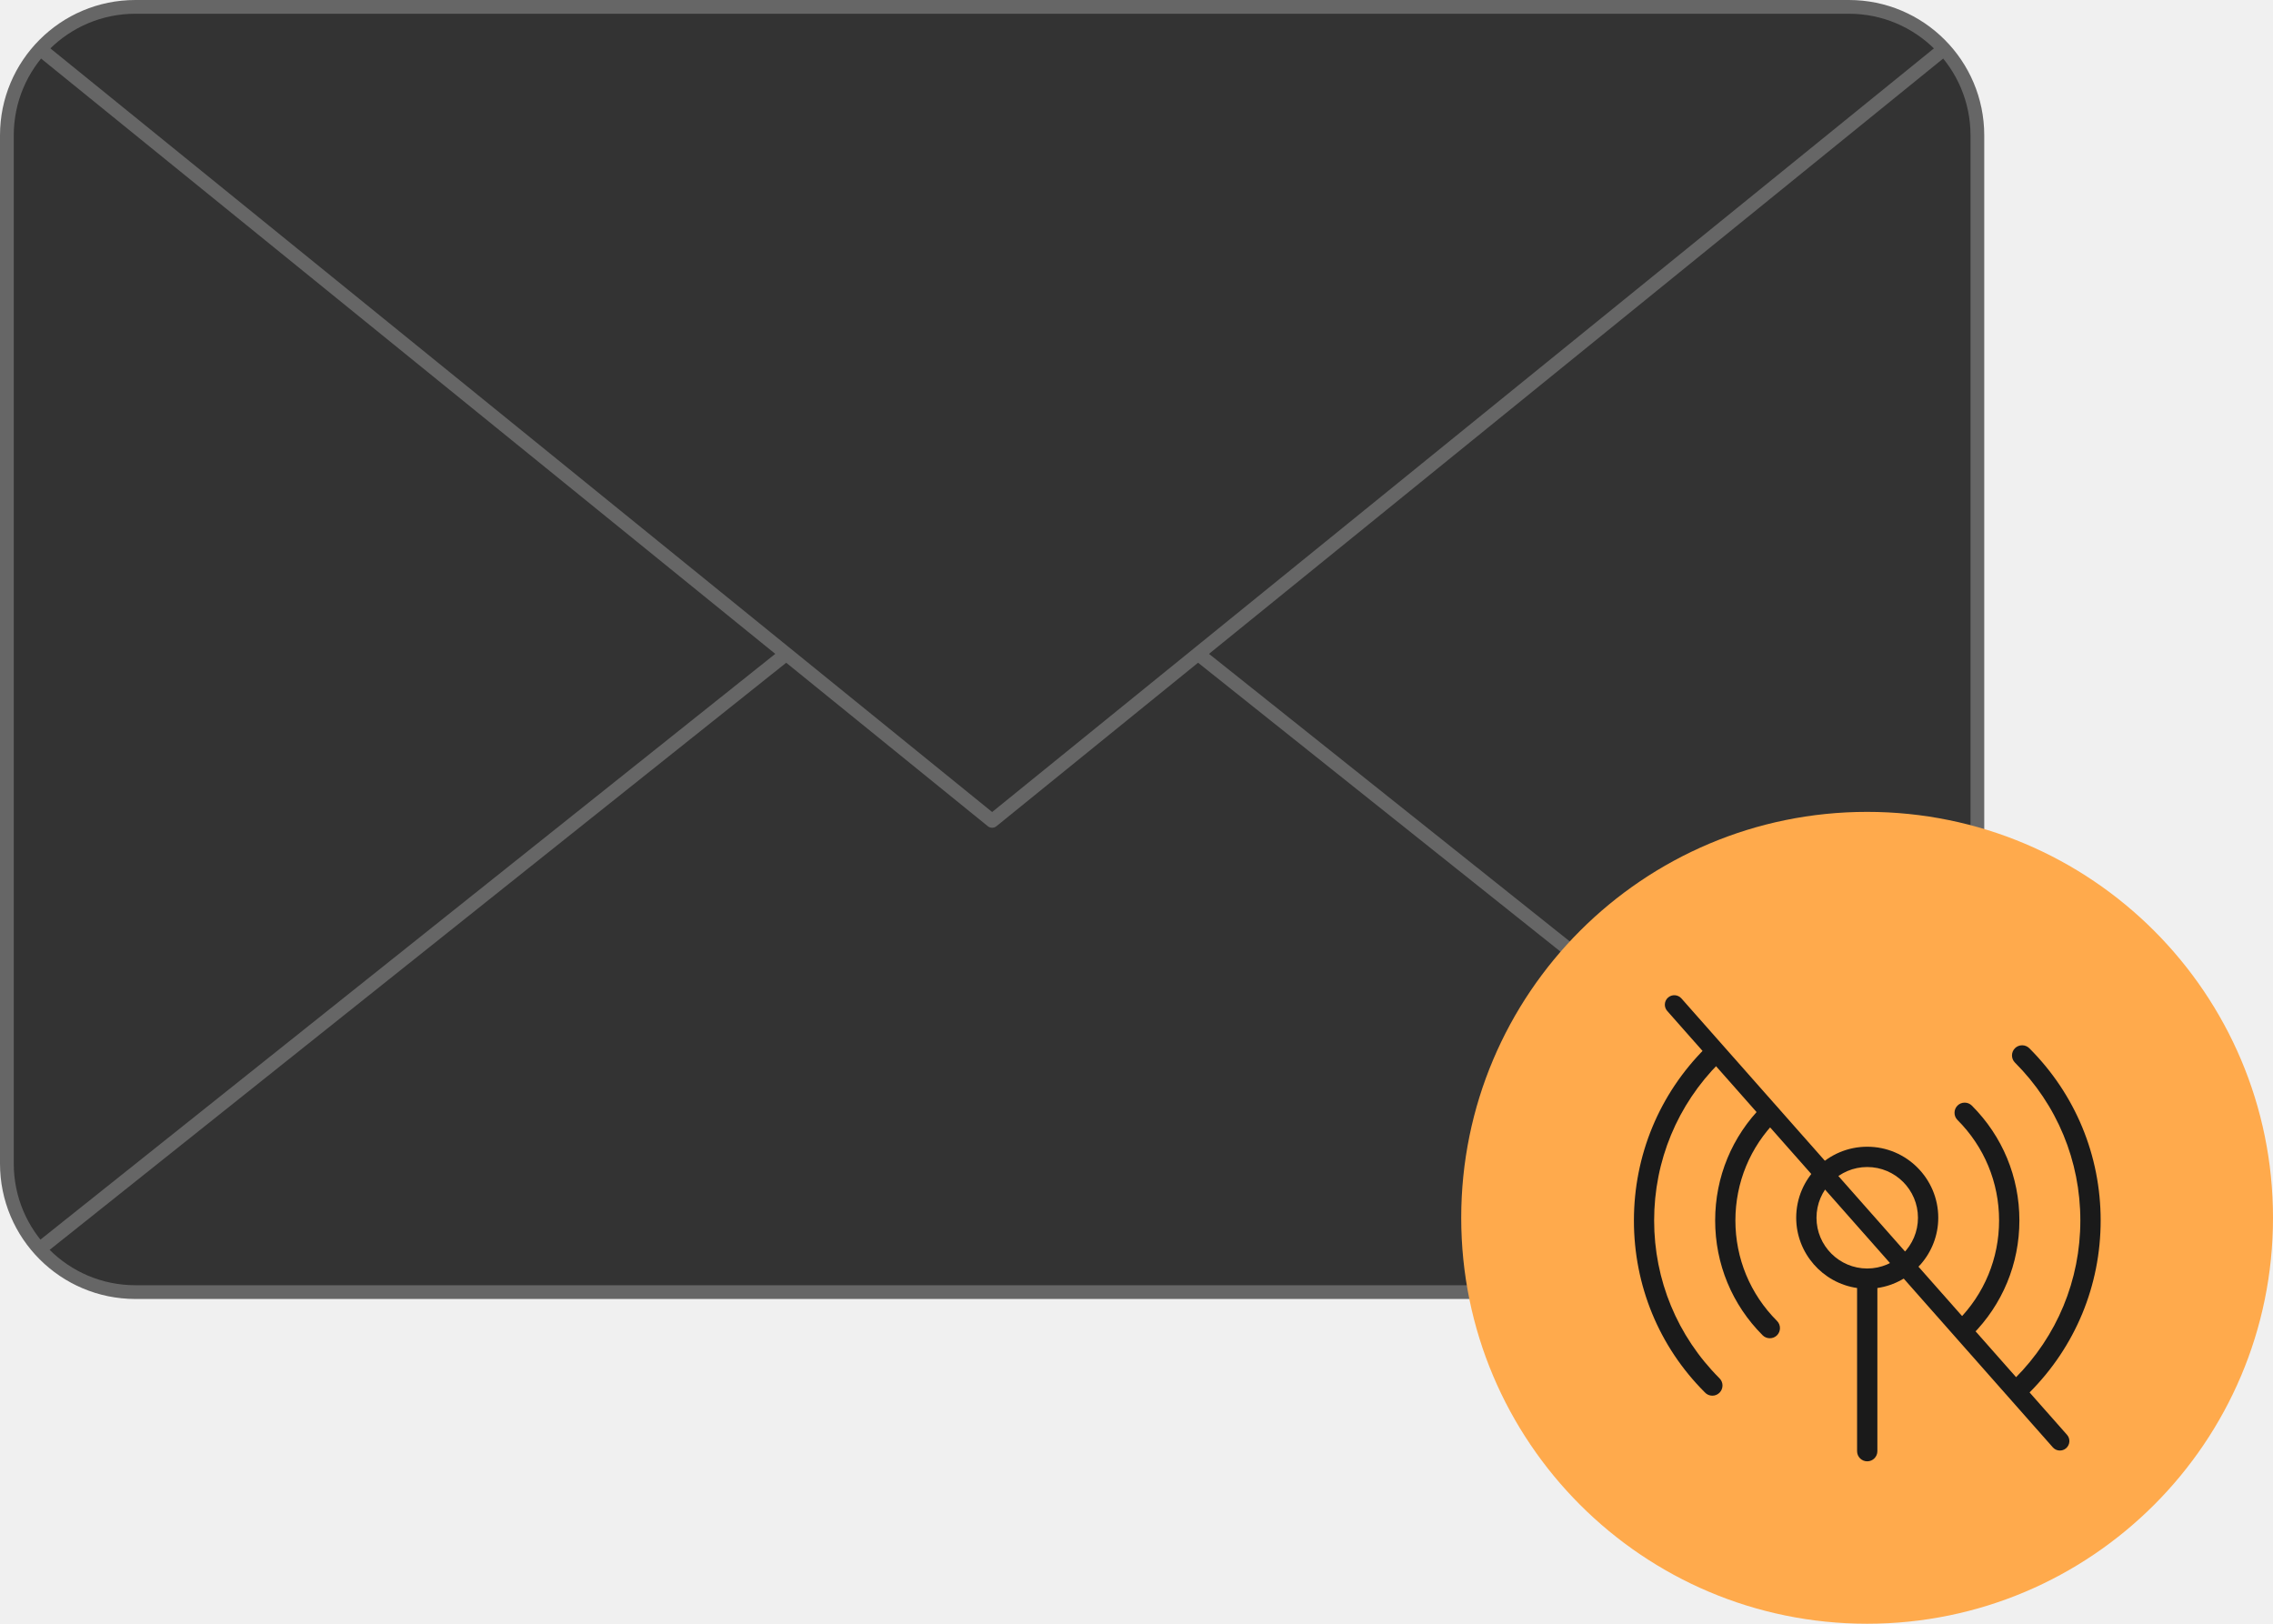
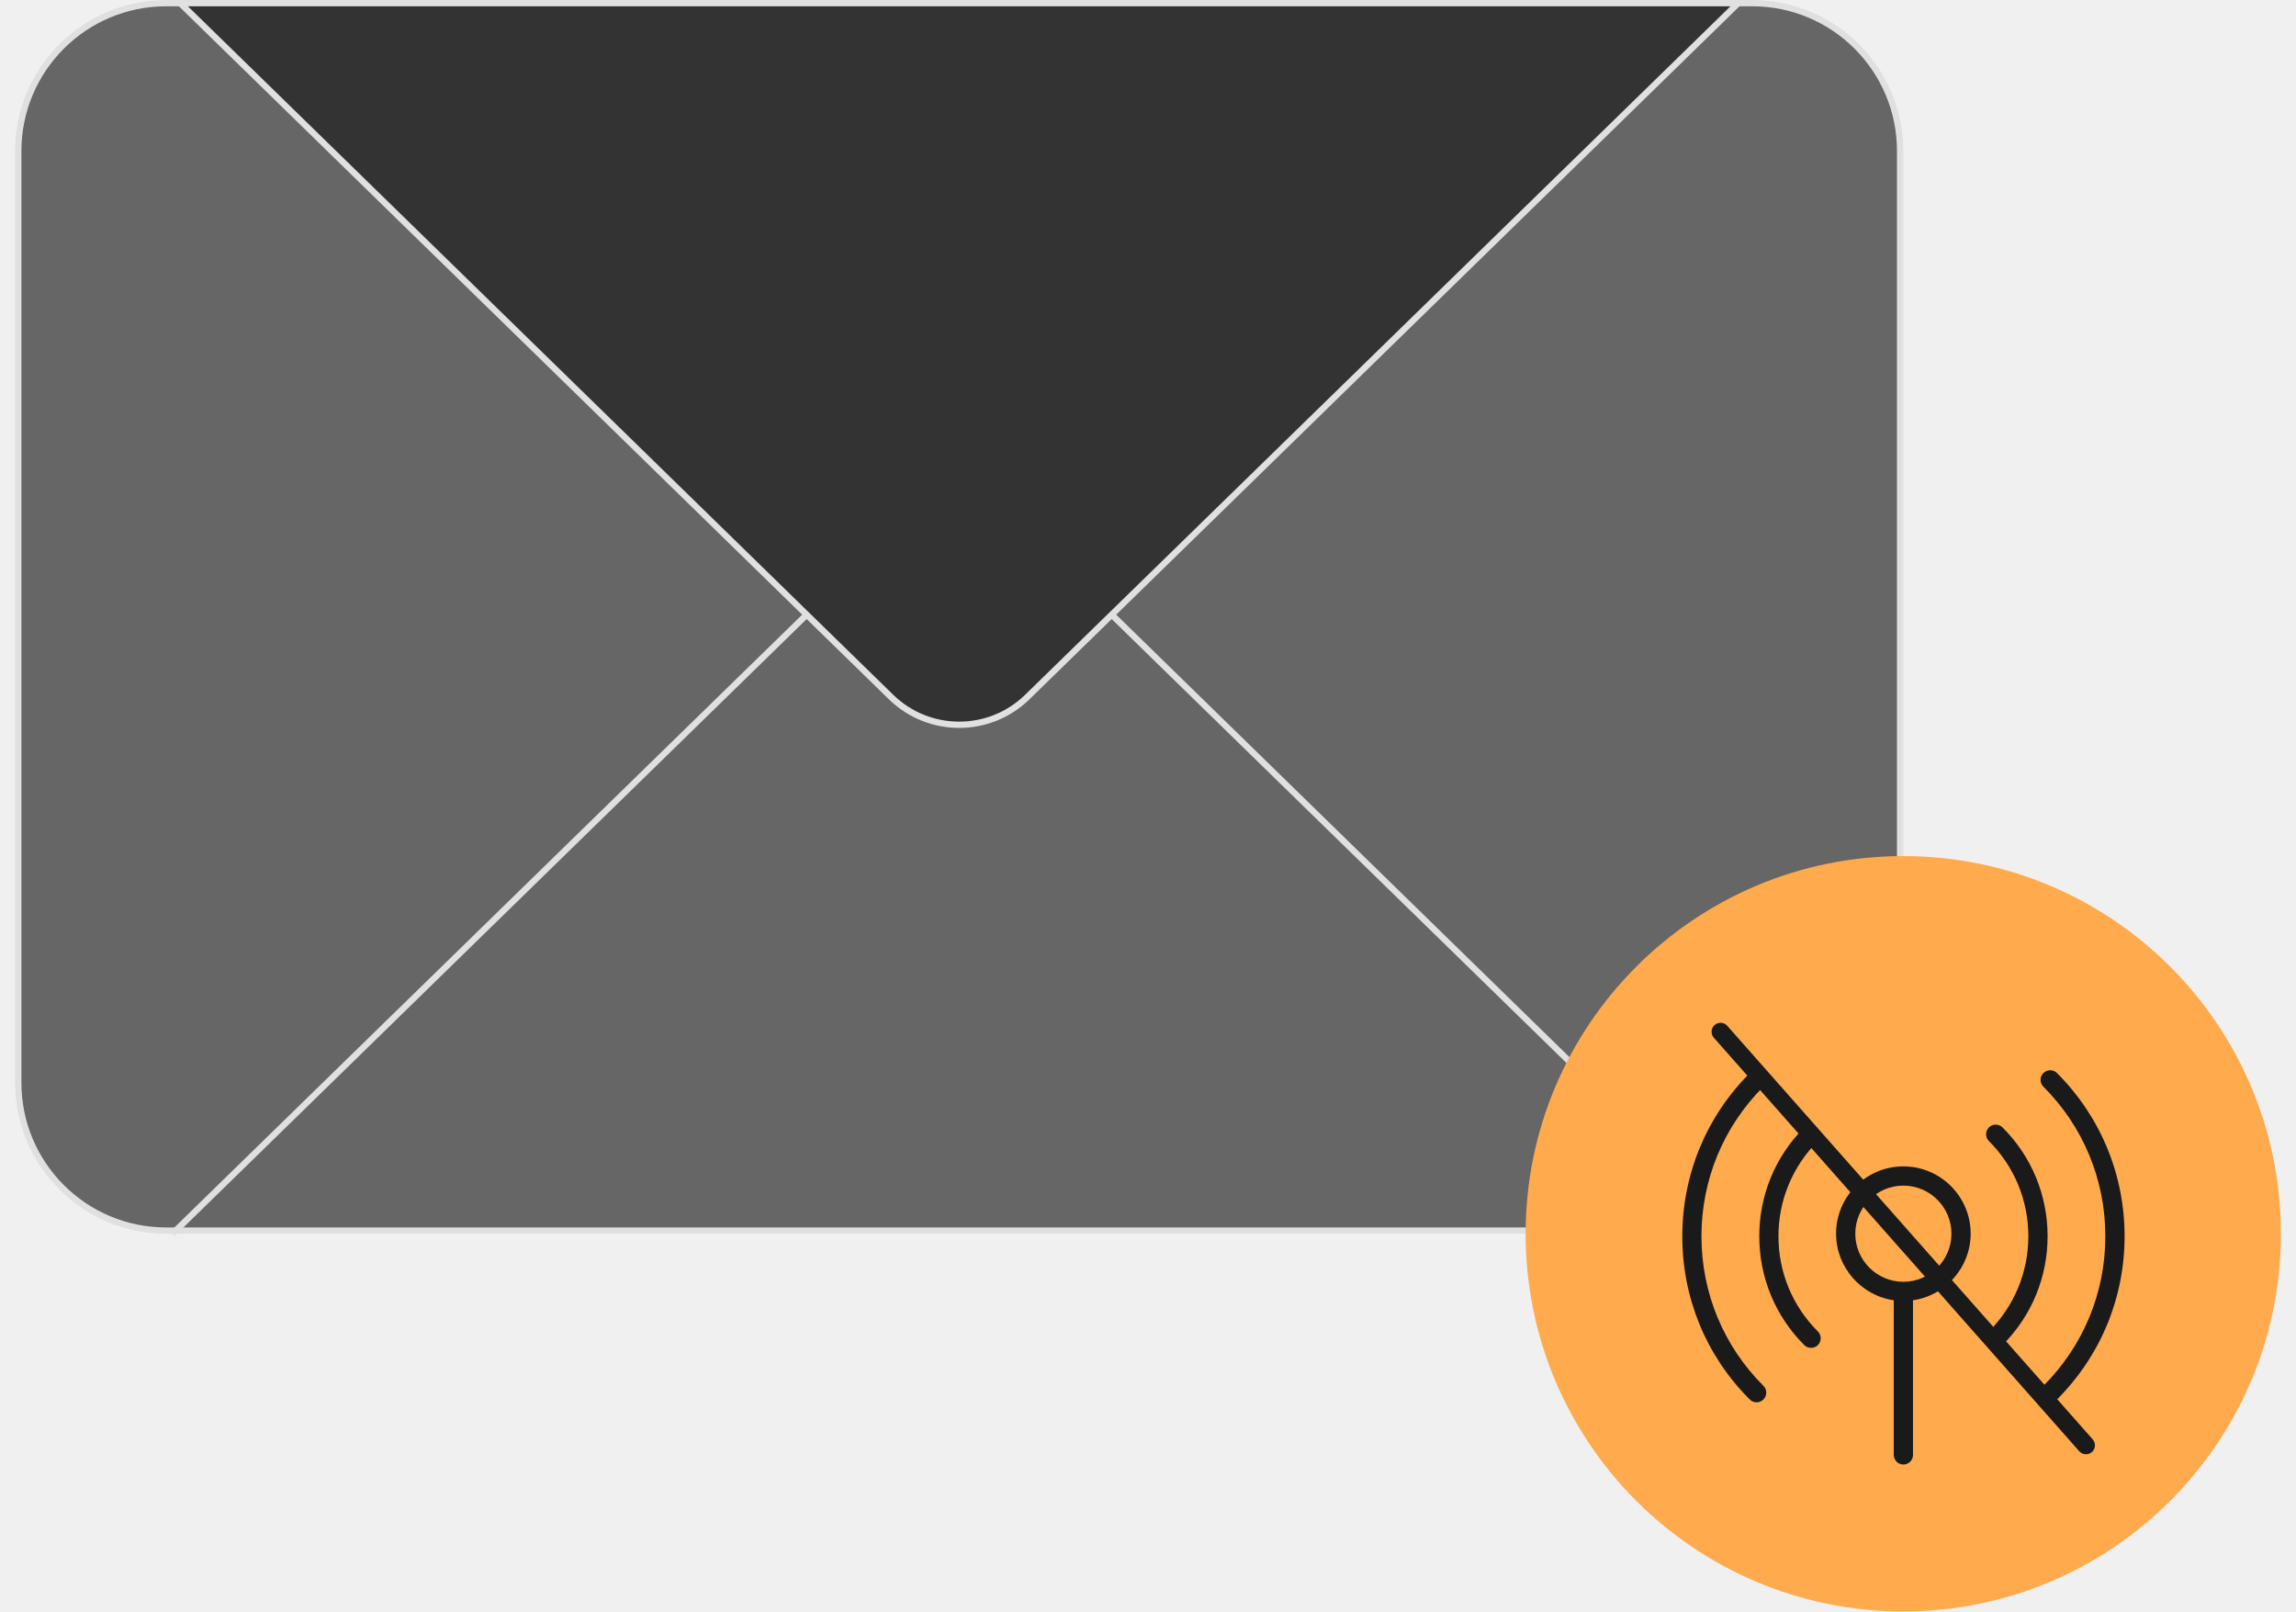
- <svg xmlns="http://www.w3.org/2000/svg" width="112" height="80" viewBox="0 0 112 80" fill="none">
-   <path d="M91.101 0.338H6.671C3.174 0.338 0.339 3.173 0.339 6.671V57.329C0.339 60.826 3.174 63.661 6.671 63.661H91.101C94.599 63.661 97.434 60.826 97.434 57.329V6.671C97.434 3.173 94.599 0.338 91.101 0.338Z" fill="#333333" />
-   <path fill-rule="evenodd" clip-rule="evenodd" d="M6.671 0.677C3.361 0.677 0.678 3.36 0.678 6.67V57.328C0.678 60.639 3.361 63.322 6.671 63.322H91.101C94.412 63.322 97.095 60.639 97.095 57.328V6.67C97.095 3.36 94.412 0.677 91.101 0.677H6.671ZM0 6.67C0 2.986 2.987 -0 6.671 -0H91.101C94.786 -0 97.772 2.986 97.772 6.67V57.328C97.772 61.013 94.786 63.999 91.101 63.999H6.671C2.987 63.999 0 61.013 0 57.328V6.67Z" fill="#666666" />
-   <path d="M95.664 2.518L48.887 40.444L2.11 2.518" fill="#333333" />
-   <path fill-rule="evenodd" clip-rule="evenodd" d="M1.847 2.305C1.965 2.159 2.178 2.137 2.323 2.255L48.887 40.007L95.451 2.255C95.596 2.137 95.809 2.159 95.927 2.305C96.045 2.45 96.022 2.663 95.877 2.781L49.1 40.706C48.976 40.807 48.798 40.807 48.673 40.706L1.896 2.781C1.751 2.663 1.729 2.45 1.847 2.305Z" fill="#666666" />
-   <path fill-rule="evenodd" clip-rule="evenodd" d="M38.938 32.061C39.055 32.207 39.031 32.42 38.885 32.537L2.321 61.679C2.175 61.795 1.962 61.771 1.845 61.625C1.728 61.479 1.752 61.266 1.899 61.149L38.462 32.007C38.609 31.89 38.822 31.914 38.938 32.061Z" fill="#666666" />
-   <path fill-rule="evenodd" clip-rule="evenodd" d="M58.836 32.061C58.953 31.914 59.166 31.89 59.312 32.007L95.876 61.149C96.022 61.266 96.046 61.479 95.929 61.625C95.813 61.771 95.6 61.795 95.453 61.679L58.89 32.537C58.743 32.42 58.719 32.207 58.836 32.061Z" fill="#666666" />
-   <path d="M112 60C112 71.046 103.046 80 92 80C80.954 80 72 71.046 72 60C72 48.954 80.954 40 92 40C103.046 40 112 48.954 112 60Z" fill="#FFAA4C" />
-   <g clip-path="url(#clip0_1245_12444)">
-     <path d="M99.816 68.69C99.752 68.69 99.688 68.666 99.639 68.617L99.285 68.264C99.238 68.217 99.212 68.154 99.212 68.087C99.212 68.02 99.238 67.957 99.285 67.91C101.363 65.832 102.507 63.069 102.507 60.131C102.507 57.193 101.362 54.43 99.285 52.353C99.09 52.158 99.09 51.841 99.285 51.646C99.379 51.552 99.505 51.5 99.639 51.5C99.773 51.5 99.898 51.552 99.993 51.646C102.26 53.912 103.508 56.926 103.508 60.131C103.508 63.336 102.26 66.35 99.993 68.616C99.943 68.666 99.88 68.69 99.816 68.69Z" fill="#1A1A1A" />
-     <path d="M96.807 65.934C96.673 65.934 96.548 65.882 96.453 65.788C96.358 65.694 96.307 65.568 96.307 65.434C96.307 65.3 96.359 65.175 96.453 65.08C97.775 63.758 98.503 62 98.503 60.13C98.503 58.26 97.775 56.502 96.453 55.18C96.359 55.086 96.307 54.96 96.307 54.826C96.307 54.692 96.359 54.567 96.453 54.472C96.547 54.377 96.673 54.326 96.807 54.326C96.941 54.326 97.066 54.378 97.161 54.472C98.672 55.983 99.504 57.992 99.504 60.129C99.504 62.266 98.672 64.275 97.161 65.786C97.066 65.882 96.94 65.934 96.807 65.934Z" fill="#1A1A1A" />
-     <path d="M84.374 68.764C84.228 68.764 84.091 68.701 83.995 68.591C81.75 66.347 80.508 63.337 80.51 60.13C80.512 56.922 81.759 53.909 84.021 51.647C84.115 51.552 84.241 51.5 84.374 51.5C84.507 51.5 84.633 51.552 84.728 51.646C84.923 51.841 84.923 52.158 84.728 52.353C82.65 54.431 81.506 57.193 81.506 60.131C81.506 63.067 82.649 65.828 84.724 67.905C84.818 67.995 84.875 68.127 84.875 68.263C84.874 68.54 84.65 68.764 84.374 68.764Z" fill="#1A1A1A" />
-     <path d="M87.206 65.934C87.072 65.934 86.947 65.882 86.852 65.788C85.343 64.279 84.513 62.27 84.513 60.131C84.513 57.992 85.344 55.983 86.853 54.474C86.947 54.38 87.073 54.328 87.207 54.328C87.341 54.328 87.406 54.404 87.501 54.499C87.596 54.594 87.706 54.694 87.706 54.828C87.706 54.962 87.654 55.086 87.56 55.181C86.238 56.503 85.51 58.261 85.51 60.131C85.51 62.001 86.238 63.759 87.56 65.081C87.654 65.175 87.706 65.301 87.706 65.435C87.706 65.569 87.654 65.694 87.56 65.789C87.466 65.884 87.339 65.934 87.206 65.934Z" fill="#1A1A1A" />
-     <path d="M92.006 71.998C91.73 71.998 91.506 71.774 91.506 71.498V63.459C89.806 63.214 88.506 61.736 88.506 59.998C88.506 58.068 90.076 56.498 92.006 56.498C93.936 56.498 95.506 58.068 95.506 59.998C95.506 61.736 94.206 63.214 92.506 63.459V71.498C92.506 71.774 92.282 71.998 92.006 71.998ZM92.006 57.498C90.627 57.498 89.506 58.619 89.506 59.998C89.506 61.377 90.627 62.498 92.006 62.498C93.384 62.498 94.506 61.377 94.506 59.998C94.506 58.619 93.385 57.498 92.006 57.498Z" fill="#1A1A1A" />
-     <path fill-rule="evenodd" clip-rule="evenodd" d="M82.191 49.15C82.384 48.98 82.679 48.998 82.85 49.191L101.85 70.691C102.021 70.884 102.002 71.179 101.809 71.35C101.616 71.52 101.321 71.502 101.151 71.309L91.651 60.559L82.151 49.809C81.98 49.616 81.998 49.321 82.191 49.15Z" fill="#1A1A1A" />
+ <svg xmlns="http://www.w3.org/2000/svg" width="114" height="80" viewBox="0 0 114 80" fill="none">
+   <rect x="0.907" y="0.156" width="93.437" height="60.937" rx="7.344" fill="#666666" stroke="#E0E0E0" stroke-width="0.312" />
+   <path d="M86.687 61.249L51.117 26.533C49.175 24.638 46.075 24.638 44.133 26.533L8.563 61.249" stroke="#E0E0E0" stroke-width="0.312" />
+   <path d="M44.242 34.604L8.947 0.156H86.304L51.008 34.604C49.127 36.441 46.124 36.441 44.242 34.604Z" fill="#333333" stroke="#E0E0E0" stroke-width="0.312" />
+   <path d="M113.25 61.25C113.25 71.605 104.855 80 94.5 80C84.144 80 75.75 71.605 75.75 61.25C75.75 50.895 84.144 42.5 94.5 42.5C104.855 42.5 113.25 50.895 113.25 61.25Z" fill="#FFAA4C" />
+   <g clip-path="url(#clip0_3557_17808)">
+     <path d="M101.963 69.547C101.902 69.547 101.841 69.524 101.794 69.477L101.456 69.14C101.411 69.095 101.387 69.035 101.387 68.971C101.387 68.907 101.411 68.847 101.456 68.802C103.441 66.818 104.533 64.18 104.533 61.374C104.533 58.569 103.44 55.931 101.456 53.947C101.27 53.761 101.27 53.458 101.456 53.272C101.546 53.182 101.666 53.133 101.794 53.133C101.922 53.133 102.042 53.182 102.132 53.272C104.297 55.436 105.489 58.314 105.489 61.374C105.489 64.435 104.297 67.313 102.132 69.476C102.085 69.524 102.024 69.547 101.963 69.547Z" fill="#1A1A1A" />
+     <path d="M99.091 66.915C98.963 66.915 98.843 66.865 98.753 66.776C98.662 66.686 98.613 66.566 98.613 66.438C98.613 66.31 98.663 66.19 98.753 66.1C100.015 64.837 100.71 63.159 100.71 61.373C100.71 59.587 100.015 57.909 98.753 56.647C98.663 56.557 98.613 56.436 98.613 56.309C98.613 56.181 98.663 56.061 98.753 55.971C98.842 55.88 98.963 55.831 99.091 55.831C99.219 55.831 99.338 55.881 99.429 55.971C100.872 57.413 101.666 59.332 101.666 61.372C101.666 63.413 100.872 65.331 99.429 66.774C99.338 66.865 99.218 66.915 99.091 66.915Z" fill="#1A1A1A" />
+     <path d="M87.218 69.618C87.079 69.618 86.948 69.558 86.856 69.453C84.713 67.31 83.527 64.436 83.529 61.373C83.531 58.31 84.721 55.433 86.881 53.273C86.971 53.182 87.091 53.133 87.218 53.133C87.345 53.133 87.466 53.182 87.556 53.272C87.743 53.458 87.743 53.761 87.556 53.947C85.572 55.931 84.48 58.569 84.48 61.374C84.48 64.178 85.571 66.814 87.553 68.797C87.642 68.883 87.697 69.009 87.697 69.139C87.696 69.404 87.482 69.618 87.218 69.618Z" fill="#1A1A1A" />
+     <path d="M89.922 66.915C89.794 66.915 89.675 66.866 89.584 66.776C88.143 65.335 87.351 63.417 87.351 61.374C87.351 59.332 88.144 57.414 89.585 55.973C89.675 55.883 89.795 55.833 89.923 55.833C90.051 55.833 90.112 55.907 90.203 55.997C90.294 56.088 90.4 56.183 90.4 56.311C90.4 56.439 90.35 56.557 90.26 56.648C88.998 57.91 88.303 59.589 88.303 61.374C88.303 63.16 88.998 64.839 90.26 66.101C90.35 66.191 90.4 66.311 90.4 66.439C90.4 66.567 90.35 66.686 90.26 66.777C90.17 66.868 90.049 66.915 89.922 66.915Z" fill="#1A1A1A" />
+     <path d="M94.505 72.706C94.242 72.706 94.028 72.492 94.028 72.228V64.552C92.405 64.318 91.163 62.907 91.163 61.247C91.163 59.404 92.662 57.905 94.505 57.905C96.348 57.905 97.847 59.404 97.847 61.247C97.847 62.907 96.606 64.318 94.983 64.552V72.228C94.983 72.492 94.769 72.706 94.505 72.706ZM94.505 58.86C93.189 58.86 92.118 59.931 92.118 61.247C92.118 62.564 93.189 63.635 94.505 63.635C95.821 63.635 96.892 62.564 96.892 61.247C96.892 59.931 95.822 58.86 94.505 58.86Z" fill="#1A1A1A" />
+     <path fill-rule="evenodd" clip-rule="evenodd" d="M85.134 50.889C85.319 50.726 85.6 50.743 85.763 50.928L103.906 71.458C104.069 71.642 104.051 71.924 103.867 72.087C103.682 72.249 103.401 72.232 103.238 72.048L94.167 61.783L85.095 51.518C84.932 51.334 84.95 51.052 85.134 50.889Z" fill="#1A1A1A" />
  </g>
  <defs>
-     <clipPath id="clip0_1245_12444">
-       <rect width="24" height="24" fill="white" transform="translate(80.0003 47.9998)" />
+     <clipPath id="clip0_3557_17808">
+       <rect width="22.917" height="22.917" fill="white" transform="translate(83.0419 49.7908)" />
    </clipPath>
  </defs>
</svg>
